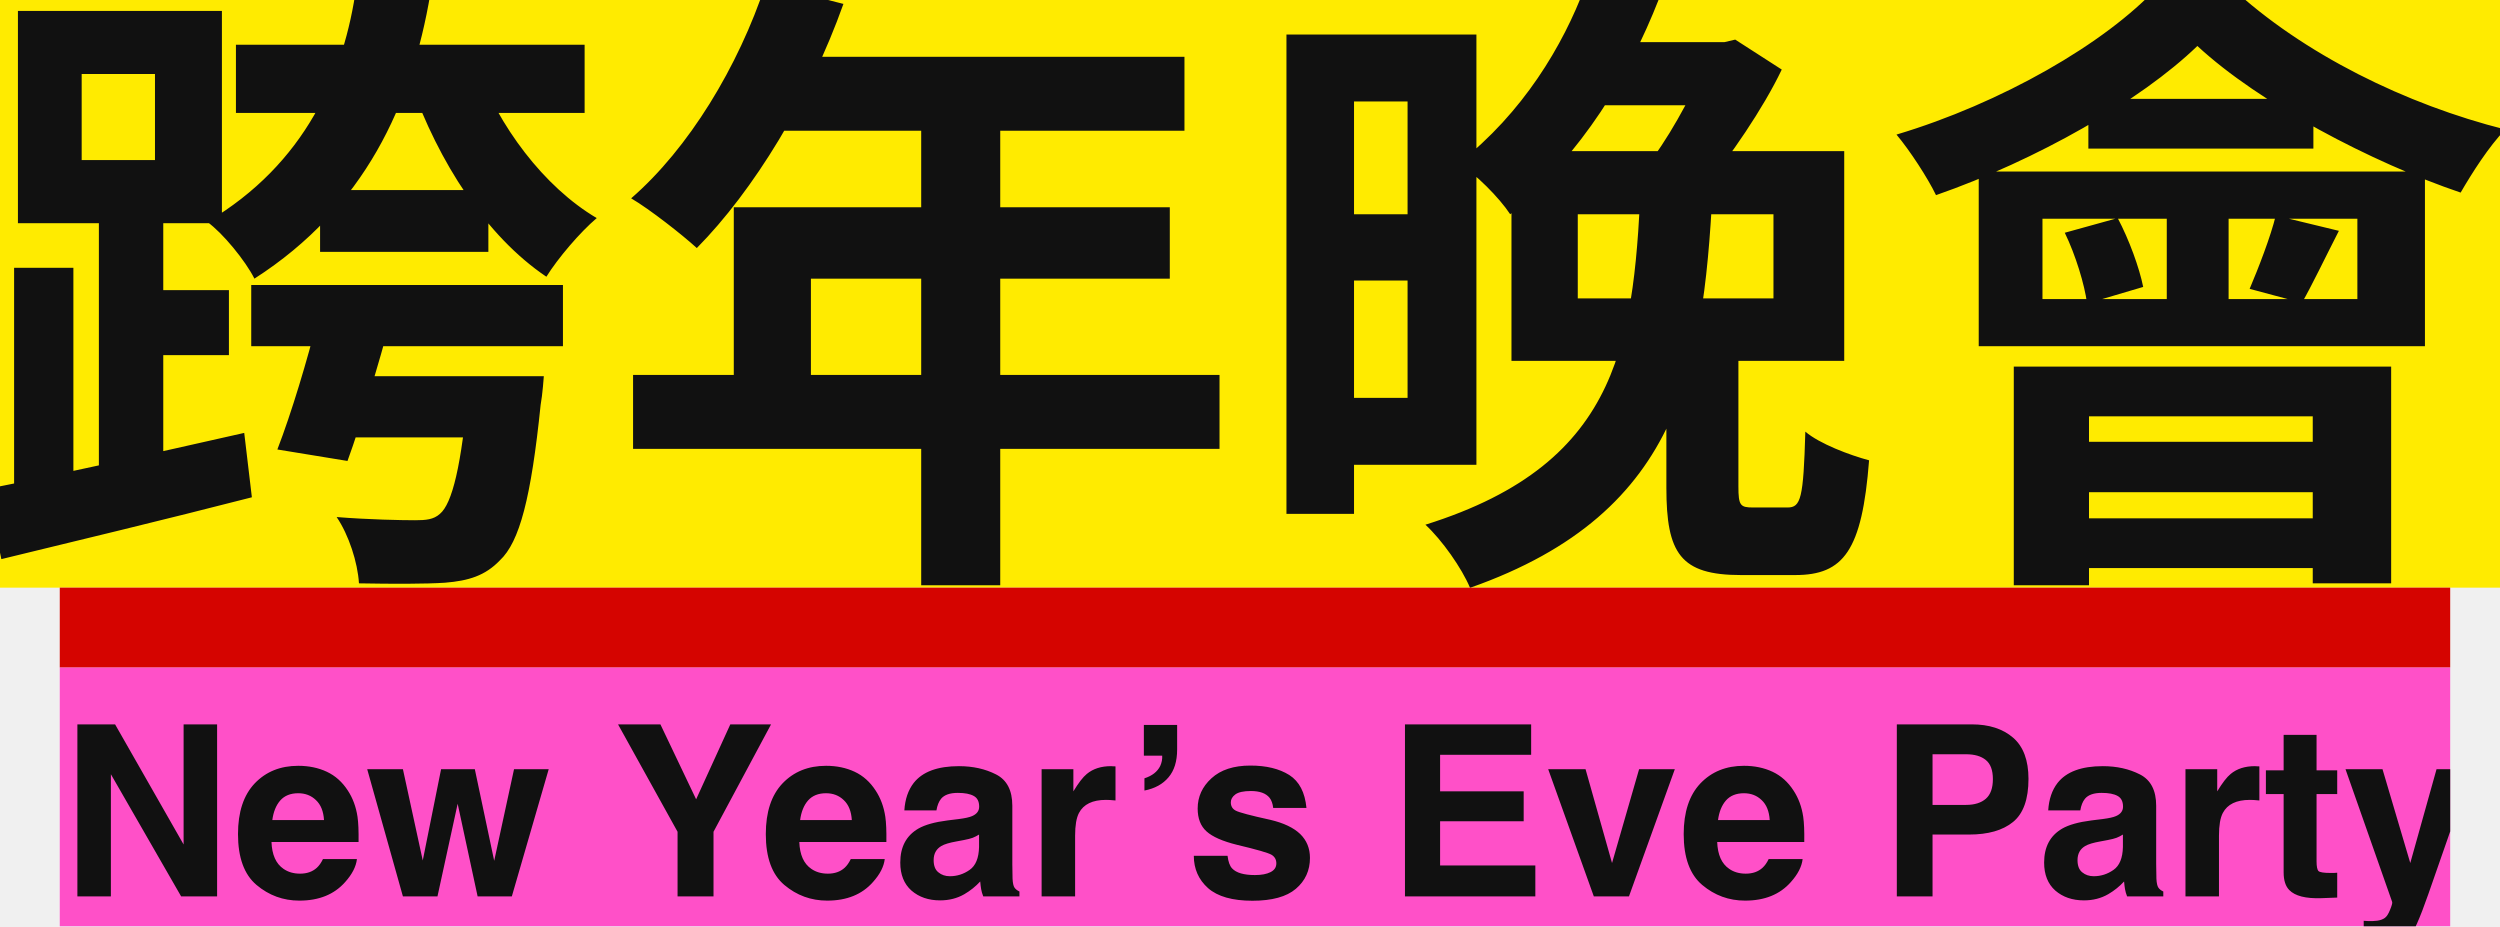
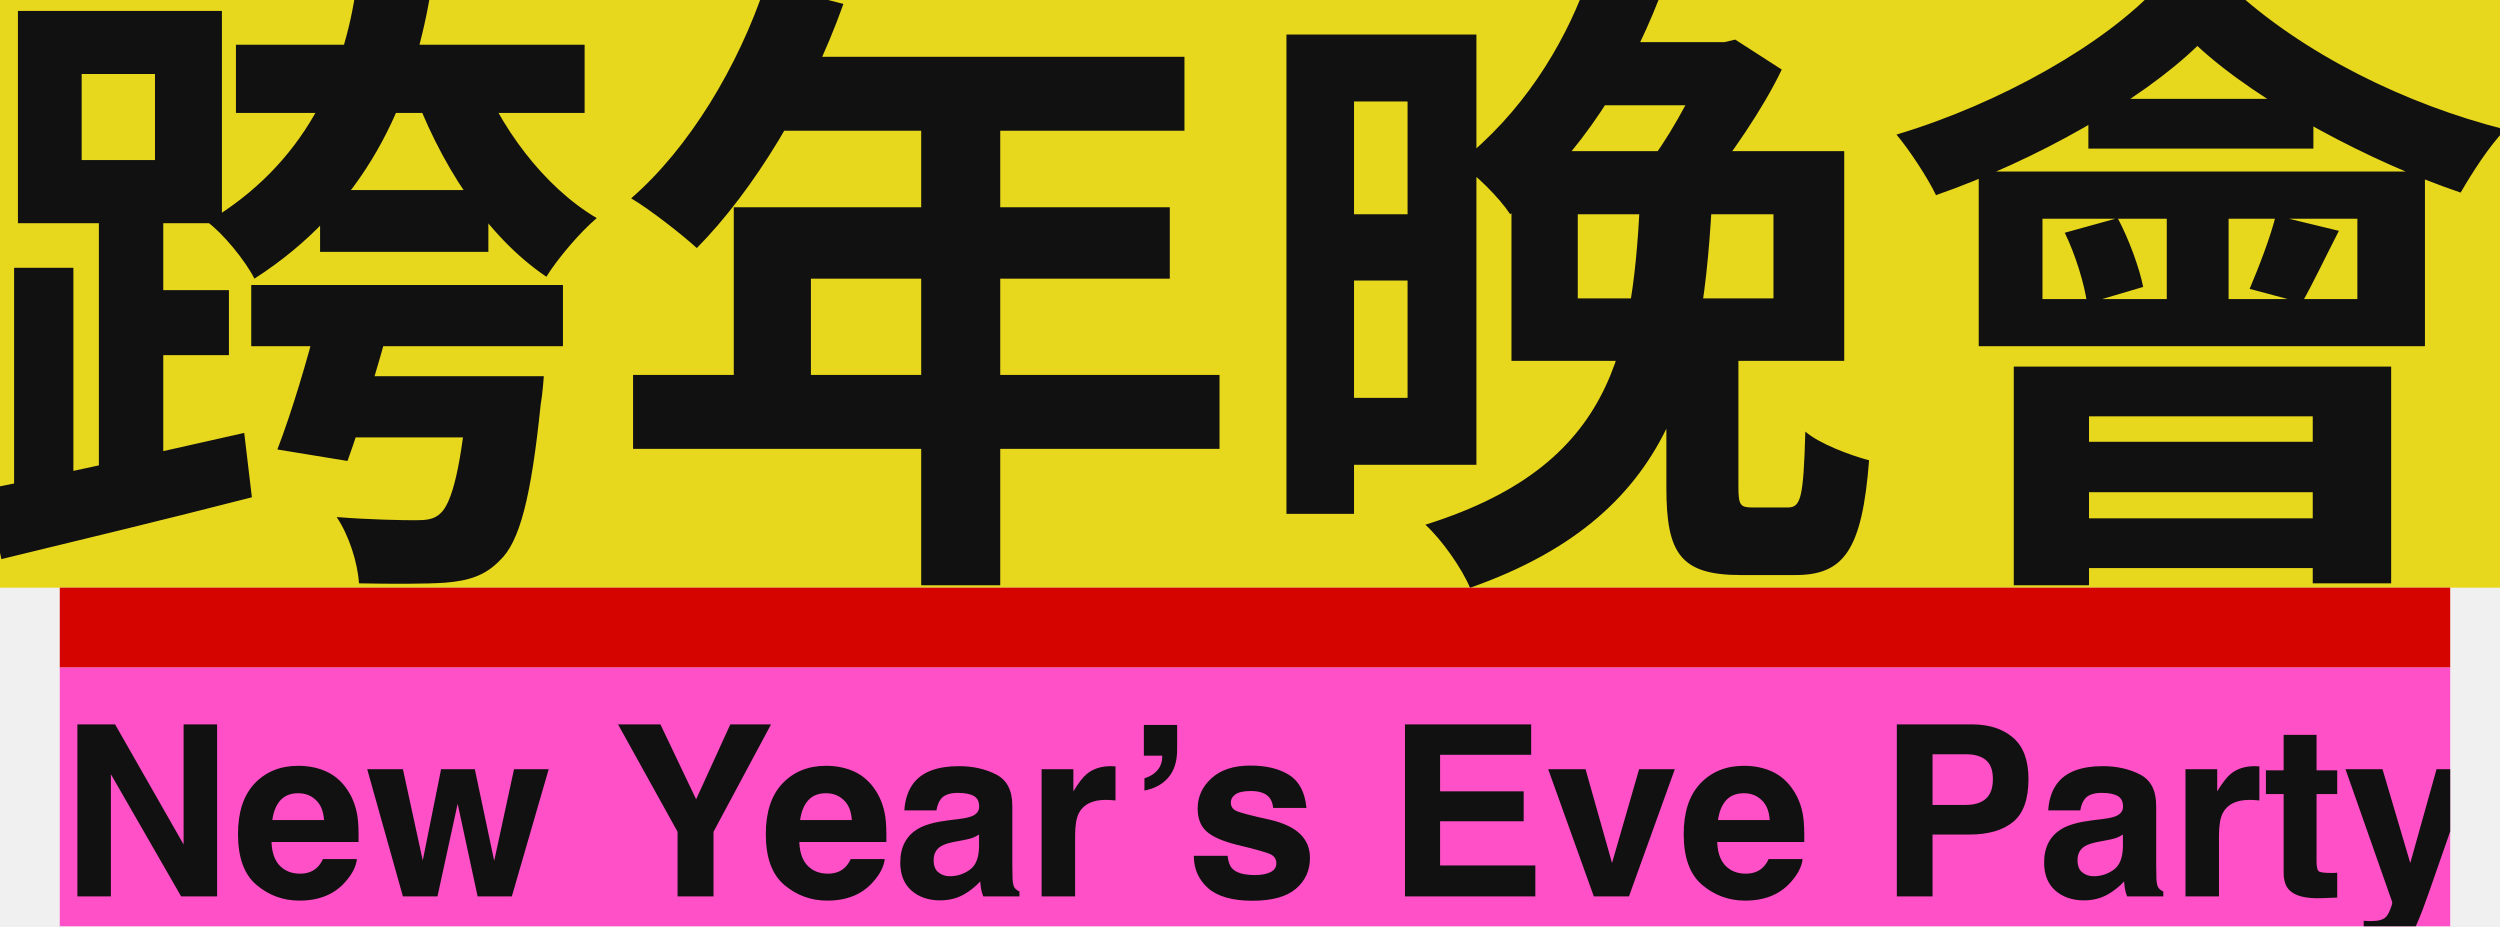
<svg xmlns="http://www.w3.org/2000/svg" width="251" height="93" viewBox="0 0 251 93" fill="none">
  <g clip-path="url(#clip0_34_123)">
-     <rect width="251" height="59" fill="#FFEB00" />
+     <rect width="251" height="59" fill="#E7D71D" />
    <path d="M23.688 4.488V11.336H58.696V4.488H23.688ZM32.136 19.08V25.288H49.032V19.08H32.136ZM25.224 28.616V34.76H56.52V28.616H25.224ZM31.816 37.768V43.912H49.736V37.768H31.816ZM47.752 6.408L41.224 8.328C44.04 16.264 48.776 23.688 54.856 27.784C56.008 25.928 58.248 23.304 59.912 21.896C54.6 18.76 50.056 12.68 47.752 6.408ZM47.112 37.768L47.048 38.664C46.344 46.856 45.384 50.568 44.168 51.592C43.528 52.168 42.76 52.232 41.672 52.232C40.264 52.232 37 52.168 33.8 51.912C35.016 53.704 35.912 56.456 36.04 58.568C39.496 58.632 42.76 58.632 44.68 58.504C47.048 58.312 48.712 57.8 50.184 56.264C52.168 54.408 53.32 49.992 54.28 40.648C54.472 39.624 54.6 37.768 54.6 37.768H47.112ZM31.944 31.816C30.856 36.168 29.256 41.48 27.848 45.128L34.888 46.28C36.296 42.44 37.96 36.68 39.304 31.816H31.944ZM8.2 7.432H15.56V16.072H8.2V7.432ZM1.8 1.096V22.408H22.28V1.096H1.8ZM9.928 19.592V48.904H16.392V19.592H9.928ZM1.416 26.888V50.632H7.368V26.888H1.416ZM-1.336 49.096L0.136 56.136C7.24 54.408 16.584 52.168 25.288 49.928L24.52 43.464C15.176 45.576 5.192 47.816 -1.336 49.096ZM12.744 29.128V35.656H22.984V29.128H12.744ZM35.784 -1.4C34.568 7.432 30.664 16.456 20.808 22.28C22.344 23.368 24.648 26.184 25.544 27.976C36.616 20.872 41.352 10.44 43.208 -0.632L35.784 -1.4ZM76.872 -1.592C74.12 6.728 69.128 14.92 63.368 19.912C65.224 21 68.488 23.56 69.96 24.904C75.656 19.144 81.288 9.928 84.68 0.392L76.872 -1.592ZM78.216 5.704L74.504 13.128H118.92V5.704H78.216ZM73.672 20.808V41.416H81.416V27.976H117.448V20.808H73.672ZM63.56 37.64V45.064H122.44V37.64H63.56ZM92.488 9.544V58.76H100.424V9.544H92.488ZM159.112 -1.272C156.936 4.552 152.904 11.336 146.44 16.392C148.104 17.416 150.536 19.848 151.624 21.512C158.92 15.24 163.528 7.624 166.536 -0.056L159.112 -1.272ZM160.712 4.232L156.872 10.568H174.024V4.232H160.712ZM164.808 17.224C164.04 33.8 163.144 46.408 143.112 52.68C144.776 54.216 146.76 57.032 147.592 59.016C169.224 51.4 171.144 36.36 172.04 17.224H164.808ZM167.304 32.648V48.968C167.304 55.56 168.712 57.736 174.792 57.736C175.944 57.736 178.952 57.736 180.232 57.736C185.096 57.736 186.952 55.304 187.656 46.216C185.736 45.704 182.664 44.552 181.256 43.336C181.064 50.056 180.808 50.952 179.464 50.952C178.76 50.952 176.52 50.952 176.008 50.952C174.728 50.952 174.536 50.76 174.536 48.84V32.648H167.304ZM133 3.464V10.184H141.32V39.944H133V46.664H148.232V3.464H133ZM133.192 21.512V28.168H144.2V21.512H133.192ZM129.16 3.464V51.592H135.944V3.464H129.16ZM158.408 21.512H178.056V29.96H158.408V21.512ZM151.752 15.176V36.232H185.16V15.176H151.752ZM171.592 4.232V5.512C170.504 8.328 168.136 12.872 166.024 15.752C167.496 16.52 169.736 17.864 171.08 18.888C173.64 15.816 177.032 10.888 178.888 6.984L174.216 3.976L173.128 4.232H171.592ZM205.064 21.96H236.68V30.024H205.064V21.96ZM198.664 17.224V34.76H243.464V17.224H198.664ZM209.672 9.928V14.92H232.264V9.928H209.672ZM217.544 18.76V32.264H223.752V18.76H217.544ZM220.616 4.616C226.824 10.376 238.152 16.328 247.048 19.336C248.2 17.352 249.864 14.728 251.528 13C241.608 10.504 231.24 5.448 223.944 -1.336H216.648C211.4 4.36 200.904 10.376 190.408 13.512C191.752 15.112 193.544 17.864 194.376 19.592C204.488 16.072 214.92 10.12 220.616 4.616ZM207.304 23.368C208.392 25.608 209.288 28.552 209.544 30.472L215.176 28.808C214.792 26.888 213.768 24.072 212.616 21.896L207.304 23.368ZM228.488 21.64C227.976 23.752 226.76 26.888 225.864 29L231.112 30.408C232.136 28.616 233.416 25.928 234.824 23.176L228.488 21.64ZM202.184 36.808V58.76H209.736V41.8H232.2V58.568H240.072V36.808H202.184ZM206.536 44.36V49.416H235.464V44.36H206.536ZM206.536 52.04V57.032H235.464V52.04H206.536Z" fill="#111111" />
  </g>
  <g clip-path="url(#clip1_34_123)">
    <rect width="240" height="26" transform="translate(6 67)" fill="#FF50C8" />
    <path d="M21.797 90H18.188L11.133 77.731V90H7.77V72.727H11.555L18.434 84.785V72.727H21.797V90ZM35.836 86.25C35.75 87.008 35.355 87.777 34.652 88.559C33.559 89.801 32.027 90.422 30.059 90.422C28.434 90.422 27 89.898 25.758 88.852C24.516 87.805 23.895 86.102 23.895 83.742C23.895 81.531 24.453 79.836 25.57 78.656C26.695 77.477 28.152 76.887 29.941 76.887C31.004 76.887 31.961 77.086 32.812 77.484C33.664 77.883 34.367 78.512 34.922 79.371C35.422 80.129 35.746 81.008 35.895 82.008C35.98 82.594 36.016 83.438 36 84.539H27.258C27.305 85.82 27.707 86.719 28.465 87.234C28.926 87.555 29.48 87.715 30.129 87.715C30.816 87.715 31.375 87.519 31.805 87.129C32.039 86.918 32.246 86.625 32.426 86.25H35.836ZM32.531 82.336C32.477 81.453 32.207 80.785 31.723 80.332C31.246 79.871 30.652 79.641 29.941 79.641C29.168 79.641 28.566 79.883 28.137 80.367C27.715 80.852 27.449 81.508 27.34 82.336H32.531ZM47.953 90L45.949 80.695L43.922 90H40.453L36.867 77.227H40.453L42.445 86.391L44.285 77.227H47.672L49.617 86.426L51.609 77.227H55.09L51.387 90H47.953ZM77.414 72.727L71.637 83.508V90H68.027V83.508L62.051 72.727H66.305L69.891 80.25L73.324 72.727H77.414ZM88.828 86.25C88.742 87.008 88.348 87.777 87.644 88.559C86.551 89.801 85.019 90.422 83.051 90.422C81.426 90.422 79.992 89.898 78.75 88.852C77.508 87.805 76.887 86.102 76.887 83.742C76.887 81.531 77.445 79.836 78.562 78.656C79.688 77.477 81.144 76.887 82.934 76.887C83.996 76.887 84.953 77.086 85.805 77.484C86.656 77.883 87.359 78.512 87.914 79.371C88.414 80.129 88.738 81.008 88.887 82.008C88.973 82.594 89.008 83.438 88.992 84.539H80.25C80.297 85.82 80.699 86.719 81.457 87.234C81.918 87.555 82.473 87.715 83.121 87.715C83.809 87.715 84.367 87.519 84.797 87.129C85.031 86.918 85.238 86.625 85.418 86.25H88.828ZM85.523 82.336C85.469 81.453 85.199 80.785 84.715 80.332C84.238 79.871 83.644 79.641 82.934 79.641C82.16 79.641 81.559 79.883 81.129 80.367C80.707 80.852 80.441 81.508 80.332 82.336H85.523ZM91.734 78.609C92.617 77.484 94.133 76.922 96.281 76.922C97.68 76.922 98.922 77.199 100.008 77.754C101.094 78.309 101.637 79.356 101.637 80.894V86.754C101.637 87.16 101.645 87.652 101.66 88.231C101.684 88.668 101.75 88.965 101.859 89.121C101.969 89.277 102.133 89.406 102.352 89.508V90H98.719C98.617 89.742 98.547 89.5 98.508 89.273C98.469 89.047 98.438 88.789 98.414 88.5C97.953 89 97.422 89.426 96.82 89.777C96.102 90.191 95.289 90.398 94.383 90.398C93.227 90.398 92.269 90.07 91.512 89.414C90.762 88.75 90.387 87.812 90.387 86.602C90.387 85.031 90.992 83.894 92.203 83.191C92.867 82.809 93.844 82.535 95.133 82.371L96.269 82.231C96.887 82.152 97.328 82.055 97.594 81.938C98.07 81.734 98.309 81.418 98.309 80.988C98.309 80.465 98.125 80.106 97.758 79.91C97.398 79.707 96.867 79.606 96.164 79.606C95.375 79.606 94.816 79.801 94.488 80.191C94.254 80.481 94.098 80.871 94.019 81.363H90.797C90.867 80.246 91.18 79.328 91.734 78.609ZM94.219 87.586C94.531 87.844 94.914 87.973 95.367 87.973C96.086 87.973 96.746 87.762 97.348 87.34C97.957 86.918 98.273 86.148 98.297 85.031V83.789C98.086 83.922 97.871 84.031 97.652 84.117C97.441 84.195 97.148 84.269 96.773 84.34L96.023 84.481C95.32 84.606 94.816 84.758 94.512 84.938C93.996 85.242 93.738 85.715 93.738 86.356C93.738 86.926 93.898 87.336 94.219 87.586ZM111.035 80.309C109.691 80.309 108.789 80.746 108.328 81.621C108.07 82.113 107.941 82.871 107.941 83.894V90H104.578V77.227H107.766V79.453C108.281 78.602 108.73 78.019 109.113 77.707C109.738 77.184 110.551 76.922 111.551 76.922C111.613 76.922 111.664 76.926 111.703 76.934C111.75 76.934 111.848 76.938 111.996 76.945V80.367C111.785 80.344 111.598 80.328 111.434 80.32C111.27 80.312 111.137 80.309 111.035 80.309ZM118.184 75.258C118.184 76.438 117.895 77.367 117.316 78.047C116.746 78.727 115.941 79.168 114.902 79.371V78.141C115.668 77.898 116.195 77.488 116.484 76.91C116.641 76.566 116.707 76.219 116.684 75.867H114.844V72.785H118.184V75.258ZM129.445 77.812C130.445 78.453 131.02 79.555 131.168 81.117H127.828C127.781 80.688 127.66 80.348 127.465 80.098C127.098 79.644 126.473 79.418 125.59 79.418C124.863 79.418 124.344 79.531 124.031 79.758C123.727 79.984 123.574 80.25 123.574 80.555C123.574 80.938 123.738 81.215 124.066 81.387C124.395 81.566 125.555 81.875 127.547 82.312C128.875 82.625 129.871 83.098 130.535 83.731C131.191 84.371 131.52 85.172 131.52 86.133C131.52 87.398 131.047 88.434 130.102 89.238C129.164 90.035 127.711 90.434 125.742 90.434C123.734 90.434 122.25 90.012 121.289 89.168C120.336 88.316 119.859 87.234 119.859 85.922H123.246C123.316 86.516 123.469 86.938 123.703 87.188C124.117 87.633 124.883 87.856 126 87.856C126.656 87.856 127.176 87.758 127.559 87.562C127.949 87.367 128.145 87.074 128.145 86.684C128.145 86.309 127.988 86.023 127.676 85.828C127.363 85.633 126.203 85.297 124.195 84.82C122.75 84.461 121.73 84.012 121.137 83.473C120.543 82.941 120.246 82.176 120.246 81.176C120.246 79.996 120.707 78.984 121.629 78.141C122.559 77.289 123.863 76.863 125.543 76.863C127.137 76.863 128.438 77.18 129.445 77.812ZM152.977 82.453H144.586V86.894H154.148V90H141.059V72.727H153.727V75.785H144.586V79.453H152.977V82.453ZM155.438 77.227H159.188L161.848 86.648L164.566 77.227H168.152L163.547 90H160.02L155.438 77.227ZM180.984 86.25C180.898 87.008 180.504 87.777 179.801 88.559C178.707 89.801 177.176 90.422 175.207 90.422C173.582 90.422 172.148 89.898 170.906 88.852C169.664 87.805 169.043 86.102 169.043 83.742C169.043 81.531 169.602 79.836 170.719 78.656C171.844 77.477 173.301 76.887 175.09 76.887C176.152 76.887 177.109 77.086 177.961 77.484C178.812 77.883 179.516 78.512 180.07 79.371C180.57 80.129 180.895 81.008 181.043 82.008C181.129 82.594 181.164 83.438 181.148 84.539H172.406C172.453 85.82 172.855 86.719 173.613 87.234C174.074 87.555 174.629 87.715 175.277 87.715C175.965 87.715 176.523 87.519 176.953 87.129C177.188 86.918 177.395 86.625 177.574 86.25H180.984ZM177.68 82.336C177.625 81.453 177.355 80.785 176.871 80.332C176.395 79.871 175.801 79.641 175.09 79.641C174.316 79.641 173.715 79.883 173.285 80.367C172.863 80.852 172.598 81.508 172.488 82.336H177.68ZM197.695 83.789H194.027V90H190.441V72.727H197.965C199.699 72.727 201.082 73.172 202.113 74.062C203.145 74.953 203.66 76.332 203.66 78.199C203.66 80.238 203.145 81.68 202.113 82.523C201.082 83.367 199.609 83.789 197.695 83.789ZM199.383 80.191C199.852 79.777 200.086 79.121 200.086 78.223C200.086 77.324 199.848 76.684 199.371 76.301C198.902 75.918 198.242 75.727 197.391 75.727H194.027V80.812H197.391C198.242 80.812 198.906 80.606 199.383 80.191ZM206.578 78.609C207.461 77.484 208.977 76.922 211.125 76.922C212.523 76.922 213.766 77.199 214.852 77.754C215.938 78.309 216.48 79.356 216.48 80.894V86.754C216.48 87.16 216.488 87.652 216.504 88.231C216.527 88.668 216.594 88.965 216.703 89.121C216.812 89.277 216.977 89.406 217.195 89.508V90H213.562C213.461 89.742 213.391 89.5 213.352 89.273C213.312 89.047 213.281 88.789 213.258 88.5C212.797 89 212.266 89.426 211.664 89.777C210.945 90.191 210.133 90.398 209.227 90.398C208.07 90.398 207.113 90.07 206.355 89.414C205.605 88.75 205.23 87.812 205.23 86.602C205.23 85.031 205.836 83.894 207.047 83.191C207.711 82.809 208.688 82.535 209.977 82.371L211.113 82.231C211.73 82.152 212.172 82.055 212.438 81.938C212.914 81.734 213.152 81.418 213.152 80.988C213.152 80.465 212.969 80.106 212.602 79.91C212.242 79.707 211.711 79.606 211.008 79.606C210.219 79.606 209.66 79.801 209.332 80.191C209.098 80.481 208.941 80.871 208.863 81.363H205.641C205.711 80.246 206.023 79.328 206.578 78.609ZM209.062 87.586C209.375 87.844 209.758 87.973 210.211 87.973C210.93 87.973 211.59 87.762 212.191 87.34C212.801 86.918 213.117 86.148 213.141 85.031V83.789C212.93 83.922 212.715 84.031 212.496 84.117C212.285 84.195 211.992 84.269 211.617 84.34L210.867 84.481C210.164 84.606 209.66 84.758 209.355 84.938C208.84 85.242 208.582 85.715 208.582 86.356C208.582 86.926 208.742 87.336 209.062 87.586ZM225.879 80.309C224.535 80.309 223.633 80.746 223.172 81.621C222.914 82.113 222.785 82.871 222.785 83.894V90H219.422V77.227H222.609V79.453C223.125 78.602 223.574 78.019 223.957 77.707C224.582 77.184 225.395 76.922 226.395 76.922C226.457 76.922 226.508 76.926 226.547 76.934C226.594 76.934 226.691 76.938 226.84 76.945V80.367C226.629 80.344 226.441 80.328 226.277 80.32C226.113 80.312 225.98 80.309 225.879 80.309ZM234.656 87.621V90.117L233.074 90.176C231.496 90.231 230.418 89.957 229.84 89.356C229.465 88.973 229.277 88.383 229.277 87.586V79.723H227.496V77.344H229.277V73.781H232.582V77.344H234.656V79.723H232.582V86.473C232.582 86.996 232.648 87.324 232.781 87.457C232.914 87.582 233.32 87.644 234 87.644C234.102 87.644 234.207 87.644 234.316 87.644C234.434 87.637 234.547 87.629 234.656 87.621ZM241.992 86.648L244.629 77.227H248.18L243.797 89.789C242.953 92.211 242.285 93.711 241.793 94.289C241.301 94.875 240.316 95.168 238.84 95.168C238.543 95.168 238.305 95.164 238.125 95.156C237.945 95.156 237.676 95.144 237.316 95.121V92.449L237.738 92.473C238.066 92.488 238.379 92.477 238.676 92.438C238.973 92.398 239.223 92.309 239.426 92.168C239.621 92.035 239.801 91.758 239.965 91.336C240.137 90.914 240.207 90.656 240.176 90.562L235.488 77.227H239.203L241.992 86.648Z" fill="#111111" />
  </g>
  <rect x="6" y="59" width="240" height="8" fill="#D50400" />
  <defs>
    <clipPath id="clip0_34_123">
      <rect width="251" height="59" fill="white" />
    </clipPath>
    <clipPath id="clip1_34_123">
      <rect width="240" height="26" fill="white" transform="translate(6 67)" />
    </clipPath>
  </defs>
</svg>
